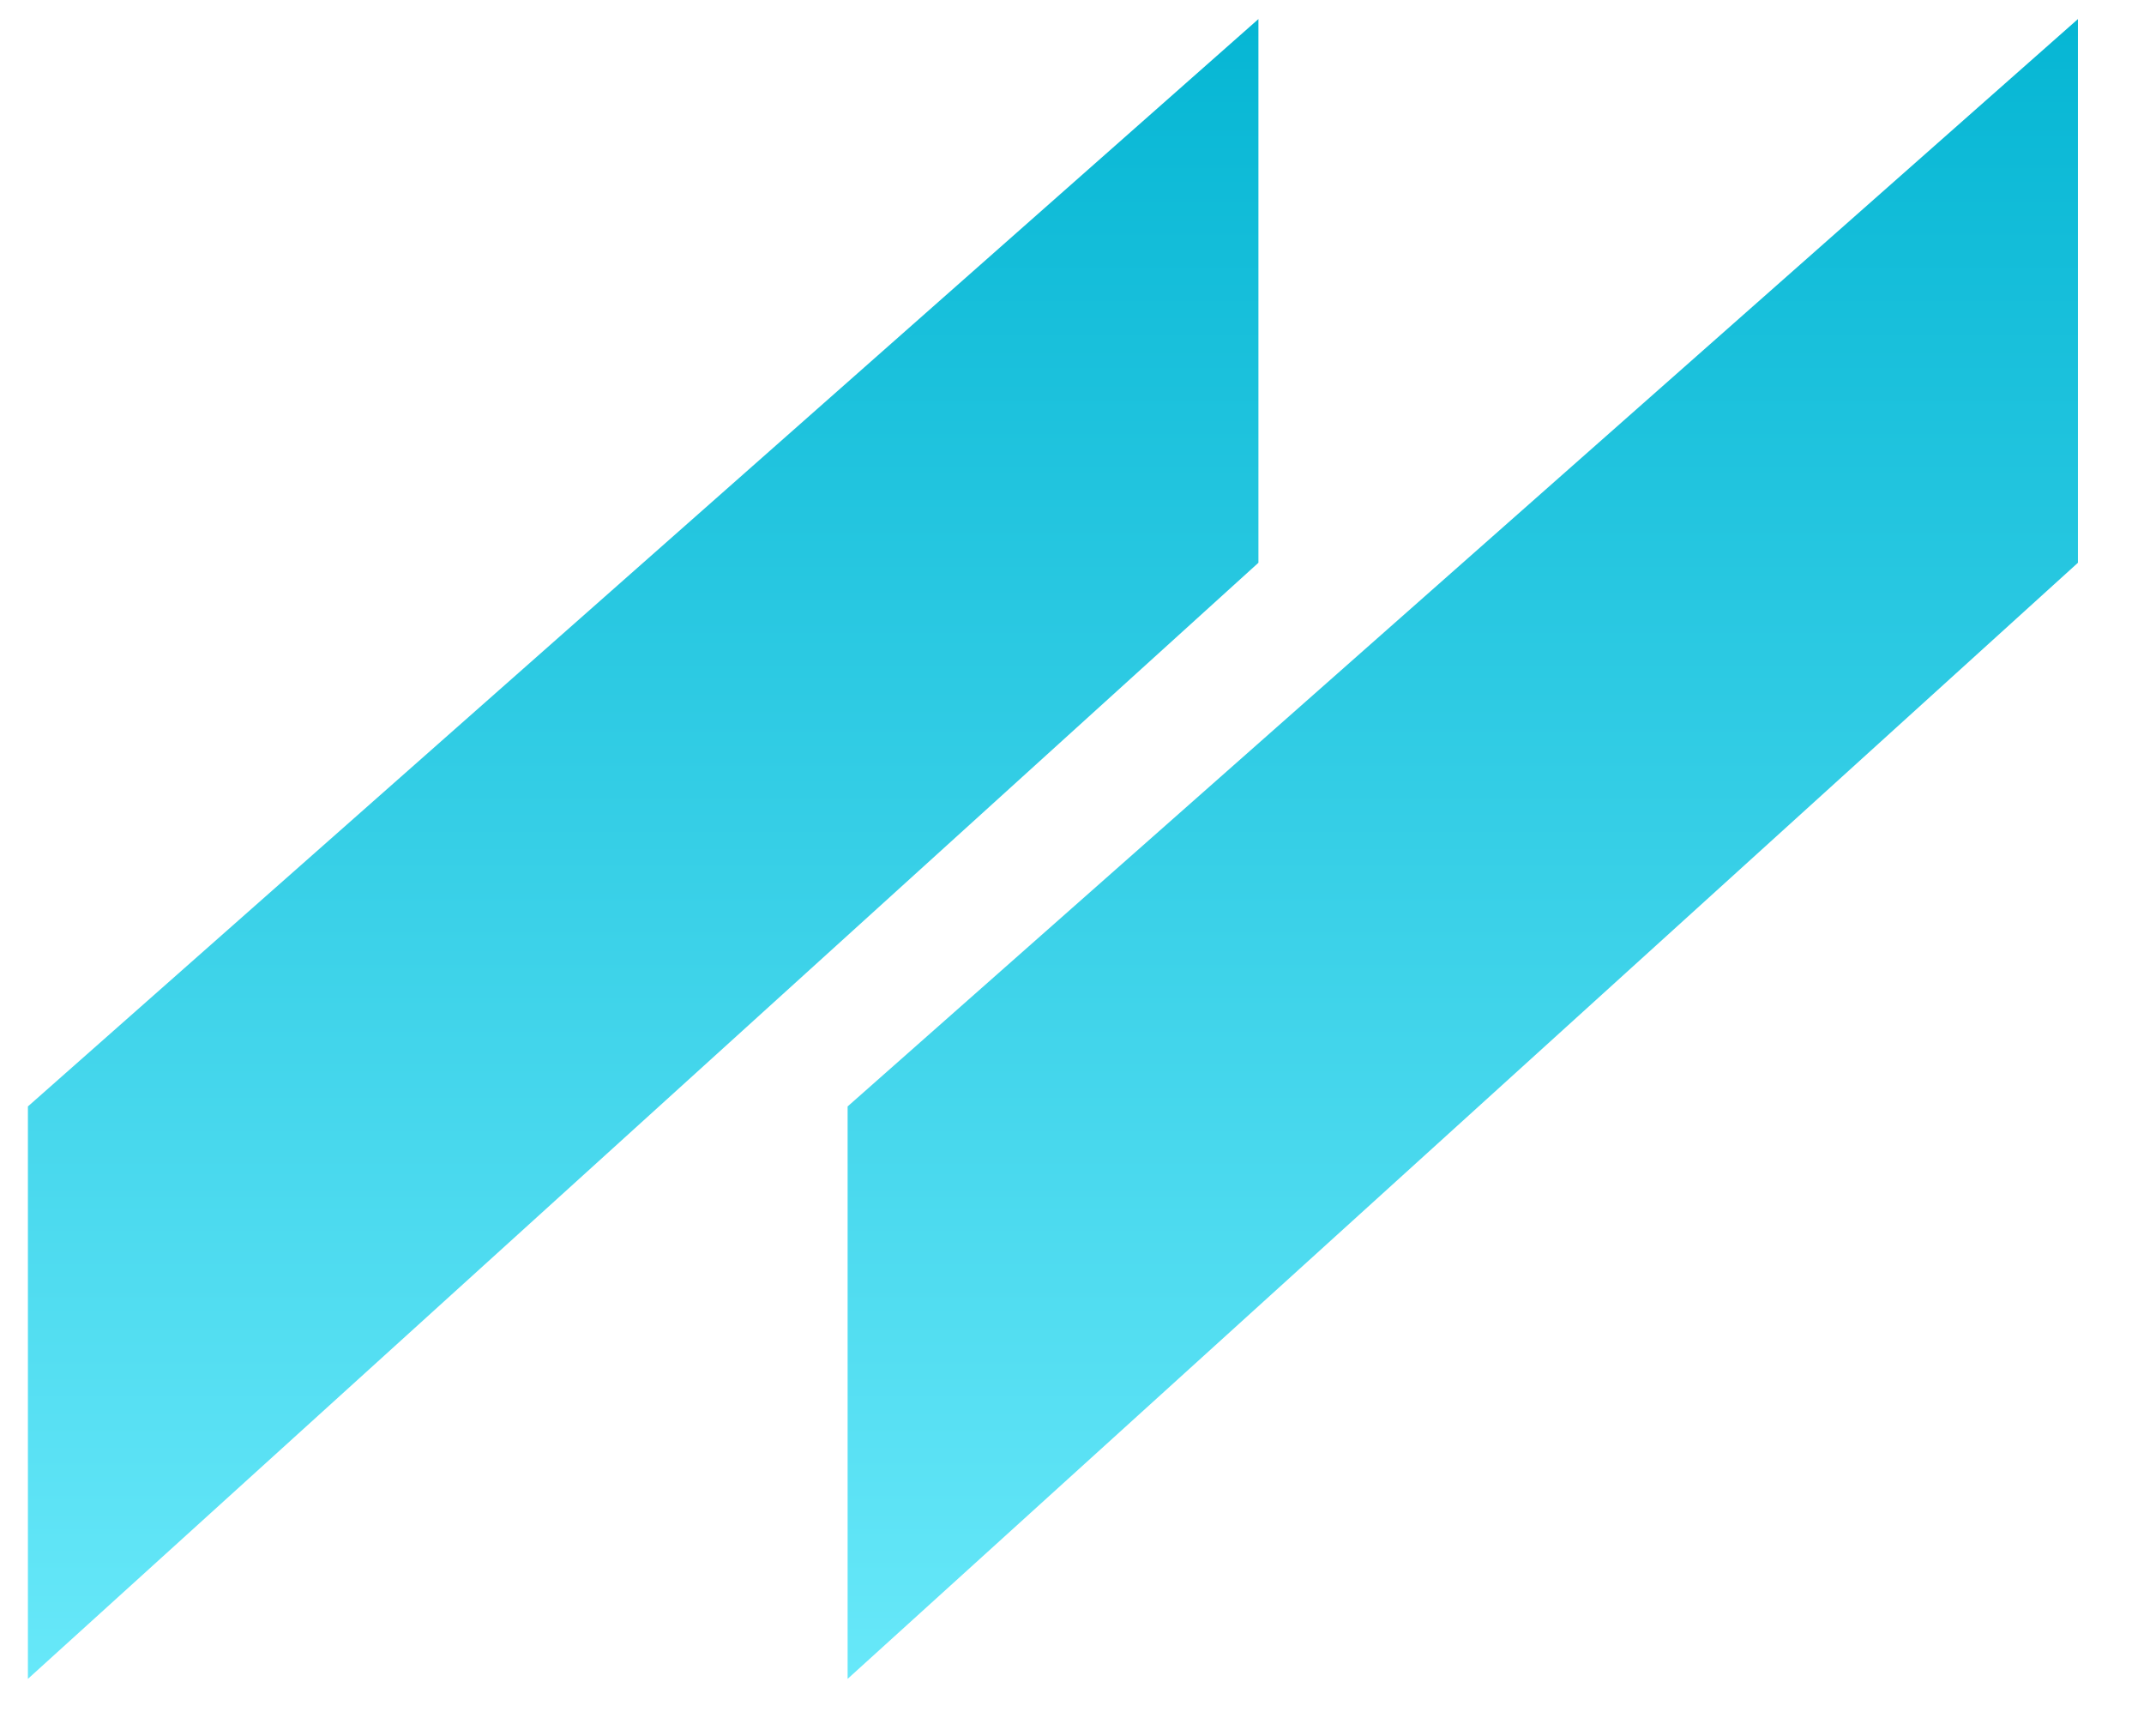
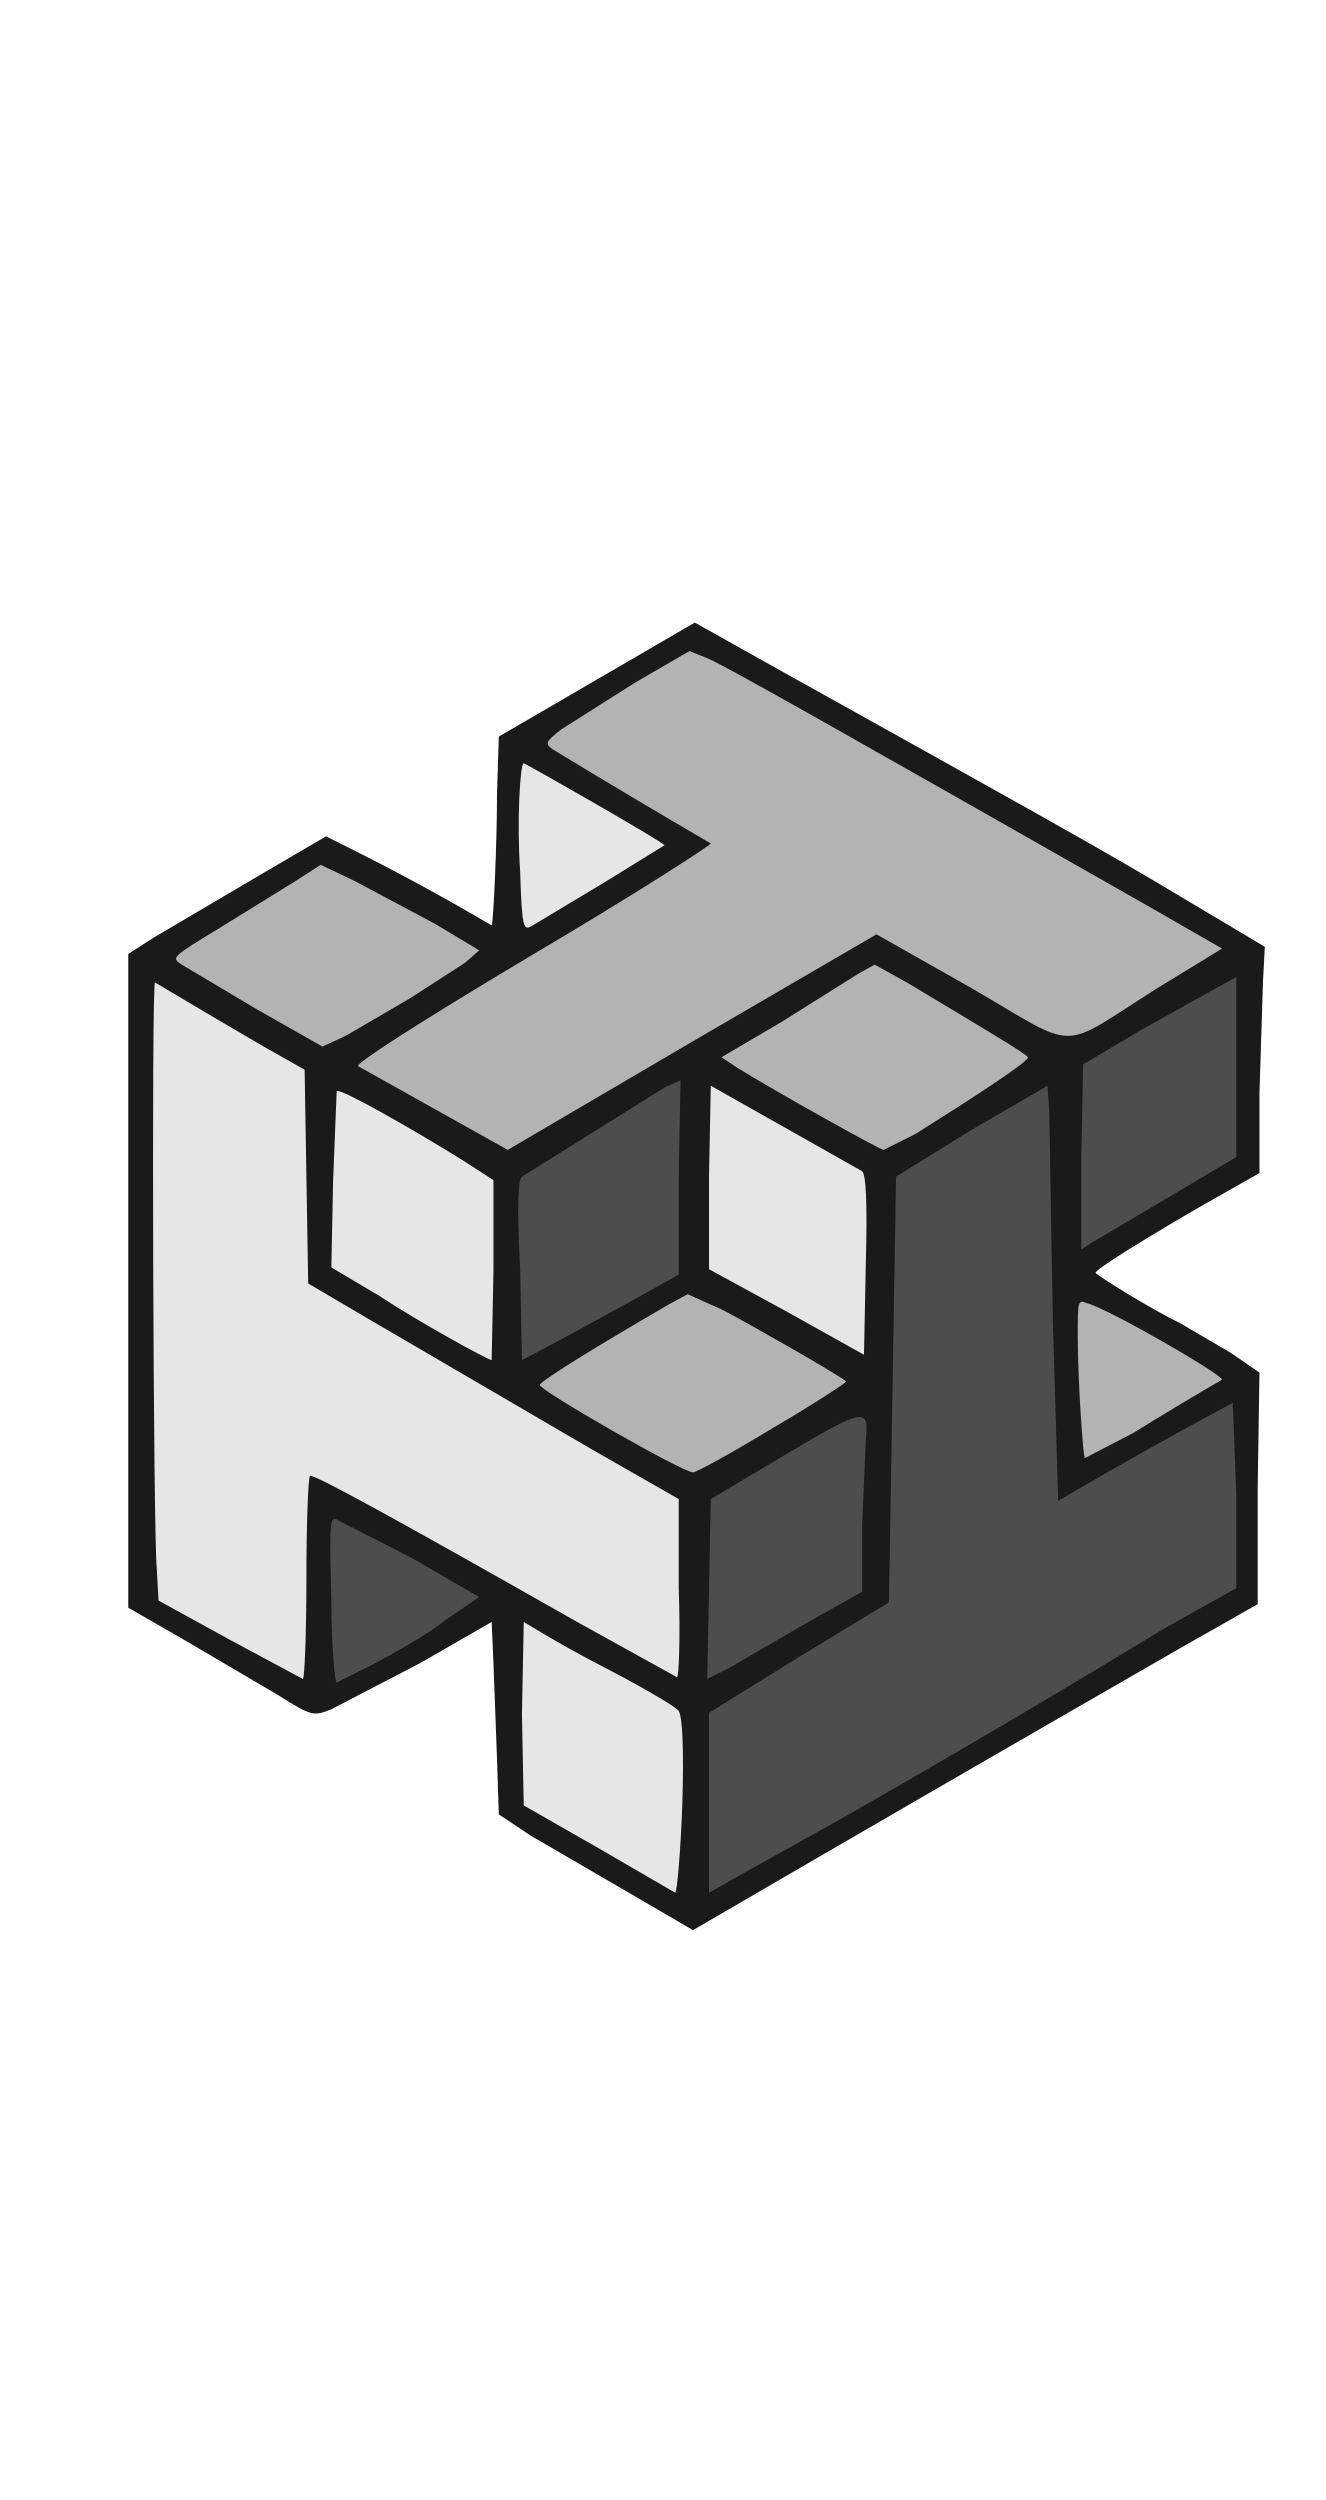
- <svg xmlns="http://www.w3.org/2000/svg" xmlns:xlink="http://www.w3.org/1999/xlink" version="1.1" preserveAspectRatio="xMidYMid meet" viewBox="344.564 330.278 111.737 91.218" width="53.87" height="43.61">
-   <defs>
-     <path d="M453.3 331.28L453.3 359.85L388.64 418.5L388.64 388.42L453.3 331.28Z" id="aFZf6T5ED" />
-     <linearGradient id="gradientb2ThqnP5Op" gradientUnits="userSpaceOnUse" x1="420.97" y1="331.28" x2="420.97" y2="418.5">
-       <stop style="stop-color: #06b6d4;stop-opacity: 1" offset="0%" />
-       <stop style="stop-color: #67e8f9;stop-opacity: 1" offset="100%" />
-     </linearGradient>
-     <path d="M410.23 331.28L410.23 359.85L345.56 418.5L345.56 388.42L410.23 331.28Z" id="a9fehgwfM" />
-     <linearGradient id="gradientk1wNV9Ostb" gradientUnits="userSpaceOnUse" x1="377.89" y1="331.28" x2="377.89" y2="418.5">
-       <stop style="stop-color: #06b6d4;stop-opacity: 1" offset="0%" />
-       <stop style="stop-color: #67e8f9;stop-opacity: 1" offset="100%" />
-     </linearGradient>
-   </defs>
-   <g>
-     <g>
-       <use xlink:href="#aFZf6T5ED" opacity="1" fill="url(#gradientb2ThqnP5Op)" />
-     </g>
-     <g>
-       <use xlink:href="#a9fehgwfM" opacity="1" fill="url(#gradientk1wNV9Ostb)" />
-     </g>
-   </g>
+ <svg xmlns="http://www.w3.org/2000/svg" width="15mm" height="28.29mm" viewBox="0 0 744.1 1052.4">
+   <path d="m353 887-55-32-18-12-1-31-2-54-1-23-40 23-50 26c-10 4-11 4-30-8l-51-30-33-19V360l14-9 56-33 41-24 14 7a1303 1303 0 0 1 79 43c1-2 3-46 3-74l1-32 55-32 55-32 50 28c122 68 180 100 223 126l47 28-1 19-2 63v45l-30 17c-33 19-62 37-62 39 0 1 32 21 47 28l29 17 16 11-1 65v65l-44 25a56664 56664 0 0 0-273 158l-36-21z" style="fill:#1a1a1a;stroke:none" />
+   <path d="M383 838c1-33 0-50-2-53-1-2-18-12-37-22a716 716 0 0 1-50-28l-1 52 1 51 42 24 43 25c1 0 3-22 4-49z" style="fill:#e6e6e6;stroke:none" />
+   <path d="M473 845a7449 7449 0 0 0 180-106l41-23v-52l-2-52a2836 2836 0 0 0-98 55l-3-102-2-116-1-15-43 25-42 26-2 120-2 119-51 31-50 31v101l23-13 52-29zM211 758c11-6 29-16 39-24l19-13-38-22-43-22c-3 0-3 9-2 46 0 26 2 46 3 46l22-11z" style="fill:#4d4d4d;stroke:none" />
+   <path d="M172 710c0-30 1-56 2-57 2-1 39 19 150 82l56 31c1 1 2-22 1-50v-50l-49-28-125-73-34-20-1-60-1-60-23-13a6144 6144 0 0 1-61-36c-2 0-1 310 1 329l1 18 40 22 41 22c1 0 2-26 2-57z" style="fill:#e6e6e6;stroke:none" />
+   <path d="m452 736 32-18v-38l2-47c2-19-1-18-45 8l-42 25-1 51-1 50 12-6 43-25z" style="fill:#4d4d4d;stroke:none" />
+   <path d="M434 626c24-14 42-26 41-26-3-3-52-31-69-40l-20-9-11 6c-43 25-72 43-72 45 0 3 80 49 86 49 2 0 22-11 45-25zM636 629a1894 1894 0 0 1 50-30c0-3-64-40-76-43-5-2-5-1-5 19 0 24 3 68 4 68l27-14z" style="fill:#b3b3b3;stroke:none" />
+   <path d="M277 538v-51l-17-11c-24-15-69-41-71-39l-2 50-1 49 27 16c21 14 61 36 63 36l1-50z" style="fill:#e6e6e6;stroke:none" />
+   <path d="m356 554 25-14v-55l1-54-9 4-80 50c-2 2-3 13-1 53l1 50 19-10 44-24z" style="fill:#4d4d4d;stroke:none" />
+   <path d="m484 482-85-48-1 51v52l44 24 43 24 1-50c1-38 0-51-2-53z" style="fill:#e6e6e6;stroke:none" />
+   <path d="m657 496 37-22V373l-11 6-43 24-32 19-1 52v52l6-4 44-26z" style="fill:#4d4d4d;stroke:none" />
+   <path d="m389 409 103-60 53 30c62 36 48 36 105 0l36-22-40-23c-174-99-241-137-249-140l-10-4-31 18-41 26c-9 7-9 8-5 11a5646 5646 0 0 0 89 53c0 1-45 30-101 63-67 40-99 61-97 62a36716 36716 0 0 1 84 47l104-61z" style="fill:#b3b3b3;stroke:none" />
+   <path d="M514 461c35-22 64-41 63-43s-23-15-68-42l-18-10-9 5-43 27-34 20 9 6c21 13 80 46 82 46l18-9zM230 385l31-20 8-7-25-15-45-24-19-9-14 9-42 26c-28 17-28 17-22 21l42 25 37 21 13-6 36-21z" style="fill:#b3b3b3;stroke:none" />
+   <path d="m339 320 34-21c-1-2-78-46-79-46-2 0-4 32-2 61 1 33 2 33 7 30l40-24z" style="fill:#e6e6e6;stroke:none" />
</svg>
